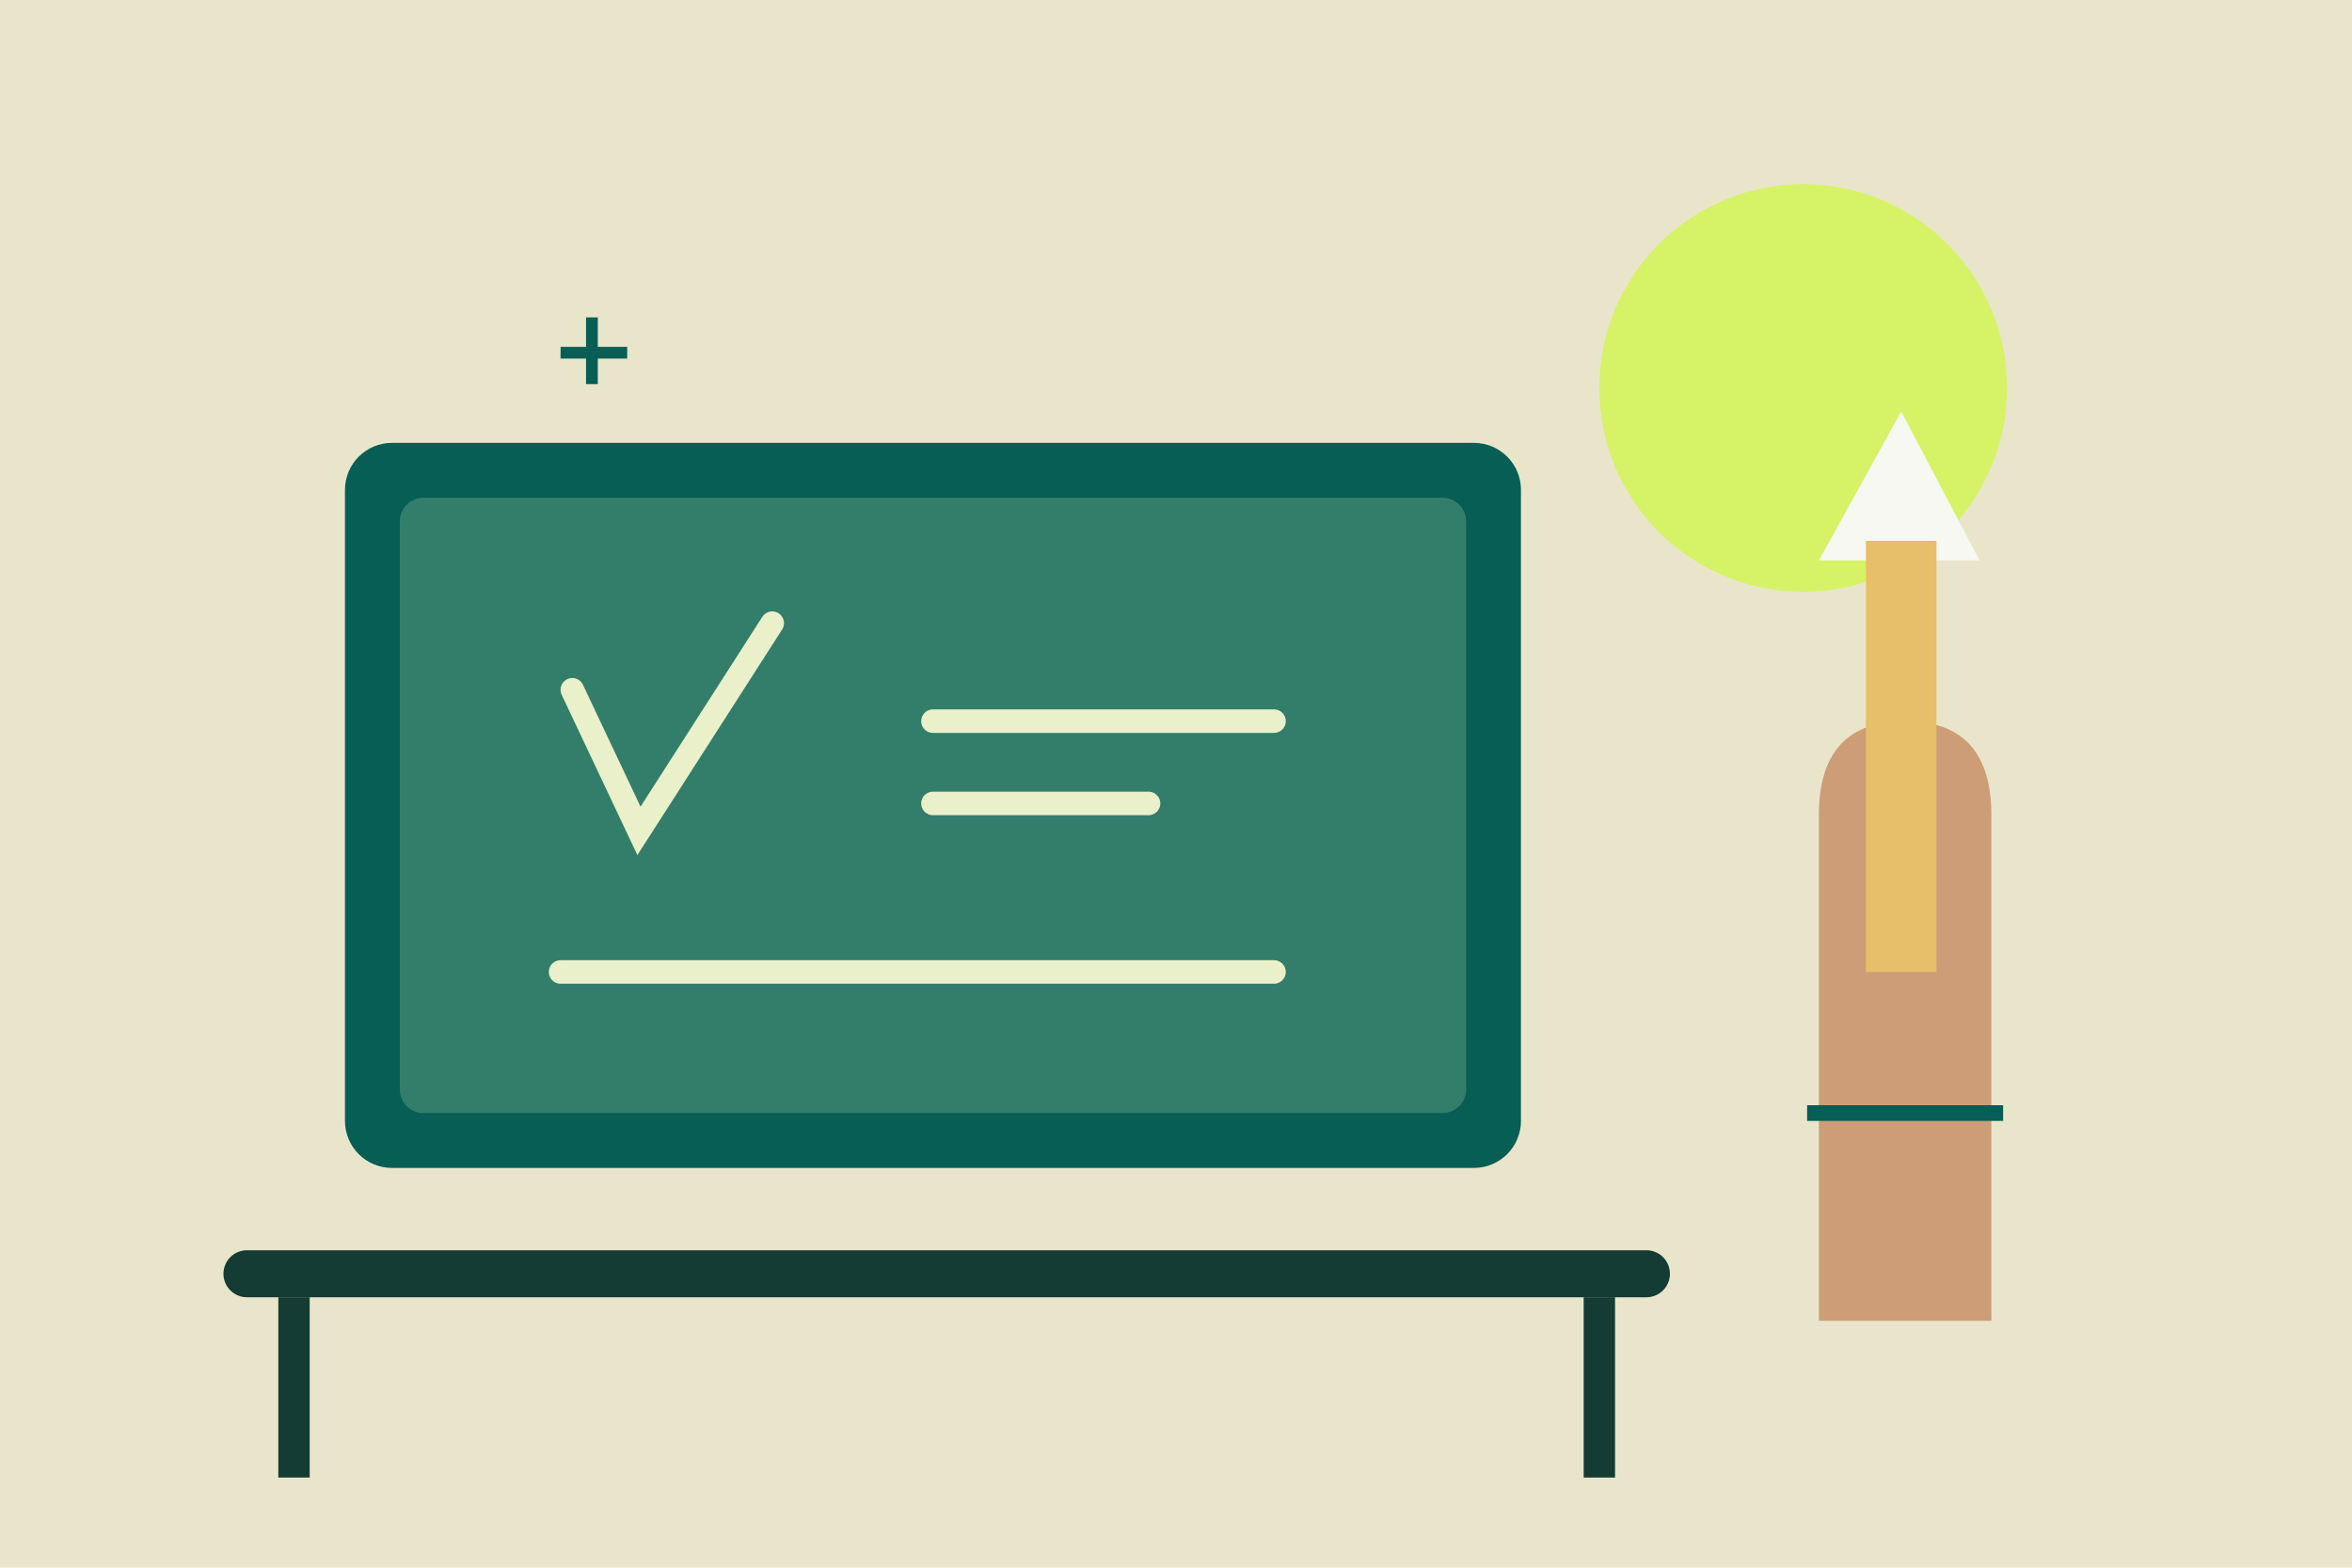
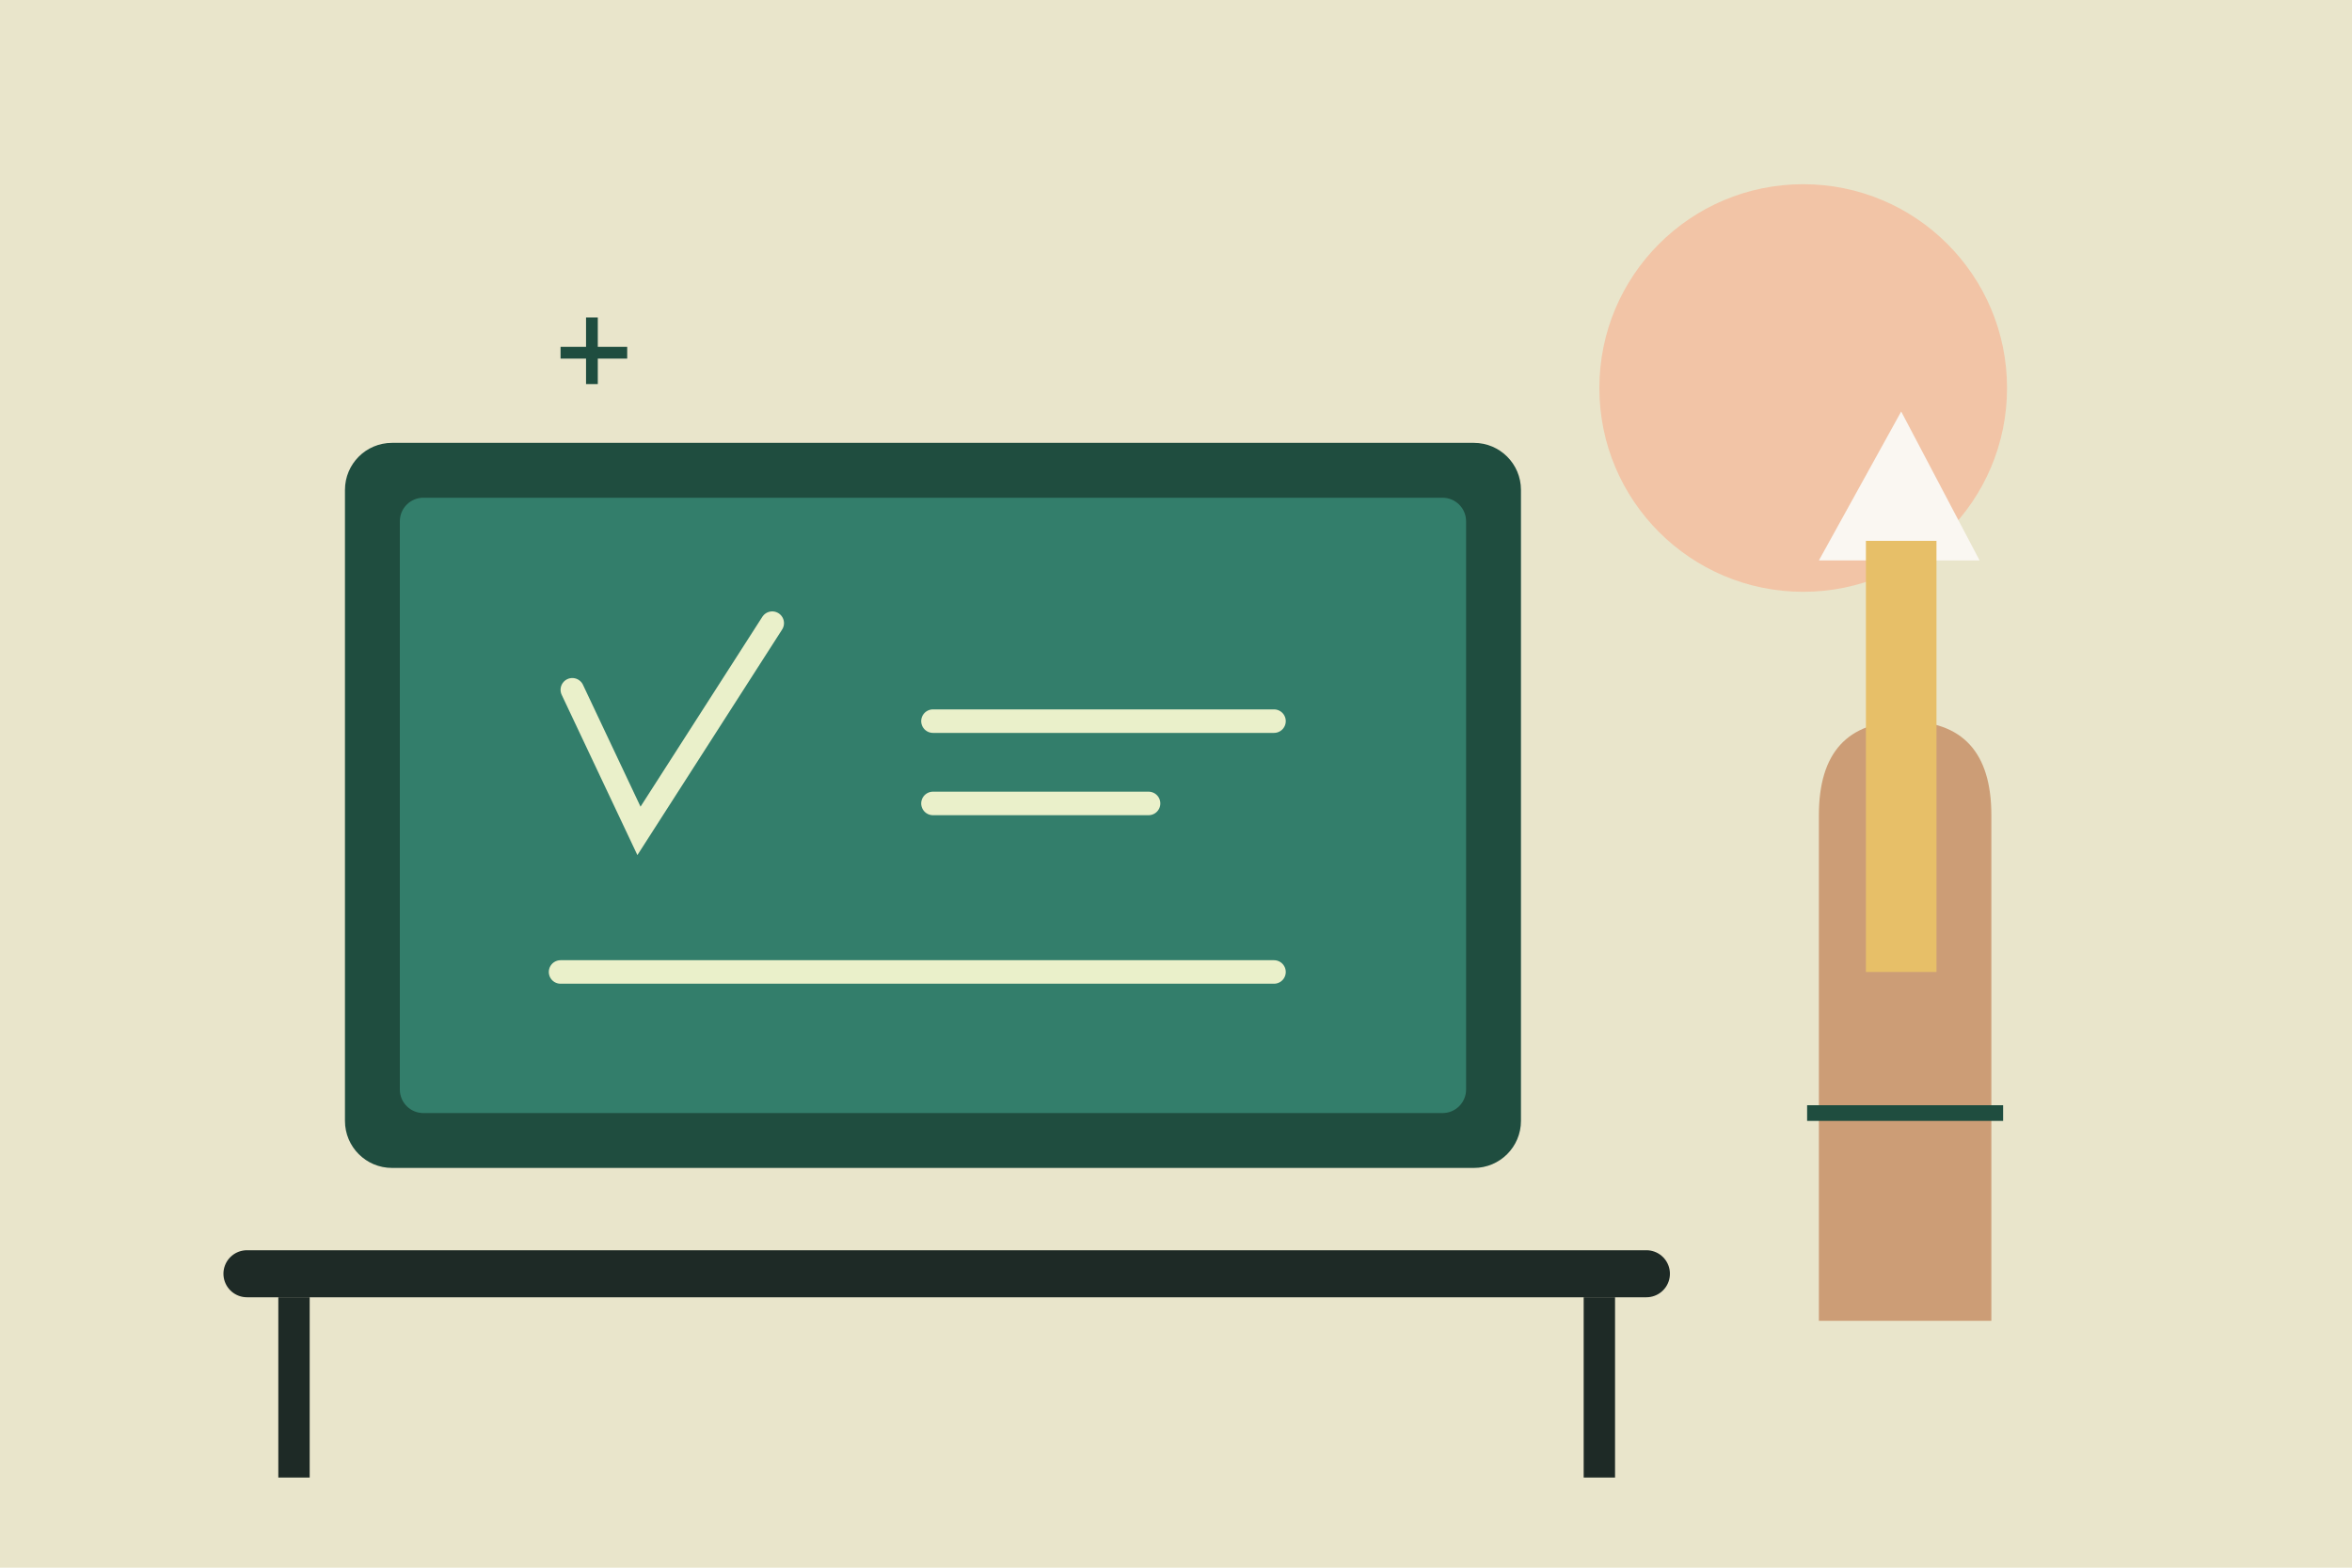
<svg xmlns="http://www.w3.org/2000/svg" width="600" height="400" viewBox="0 0 600 400">
  <rect width="600" height="400" fill="#e9e5cb" />
-   <circle cx="460" cy="99" r="52" fill="#d6f267" />
-   <rect x="88" y="113" width="300" height="185" rx="12" fill="#075e54" />
+   <circle cx="460" cy="99" r="52" fill="#f2c4a6" />
+   <rect x="88" y="113" width="300" height="185" rx="12" fill="#1f4d3f" />
  <rect x="102" y="127" width="272" height="157" rx="6" fill="#337e6b" />
  <path d="M146 176L163 212L197 159M238 184H325M238 205H293M143 248H325" stroke="#eaf0ca" stroke-width="6" stroke-linecap="round" fill="none" />
-   <path d="M63 325H420" stroke="#143c35" stroke-width="12" stroke-linecap="round" />
-   <path d="M75 331V377M408 331V377" stroke="#143c35" stroke-width="8" />
+   <path d="M63 325H420" stroke="#1e2a26" stroke-width="12" stroke-linecap="round" />
+   <path d="M75 331V377M408 331V377" stroke="#1e2a26" stroke-width="8" />
  <path d="M464 337V208Q464 184 486 184Q508 184 508 208V337" fill="#cc9d76" />
-   <path d="M461 284H511" stroke="#075e54" stroke-width="4" />
-   <path d="M485 105L505 143L464 143Z" fill="#f7f8f2" />
+   <path d="M461 284H511" stroke="#1f4d3f" stroke-width="4" />
+   <path d="M485 105L505 143L464 143Z" fill="#faf7f2" />
  <path d="M485 138V248" stroke="#e7bf68" stroke-width="18" />
-   <path d="M151 81V98M143 90H160" stroke="#075e54" stroke-width="3" />
+   <path d="M151 81V98M143 90H160" stroke="#1f4d3f" stroke-width="3" />
</svg>
